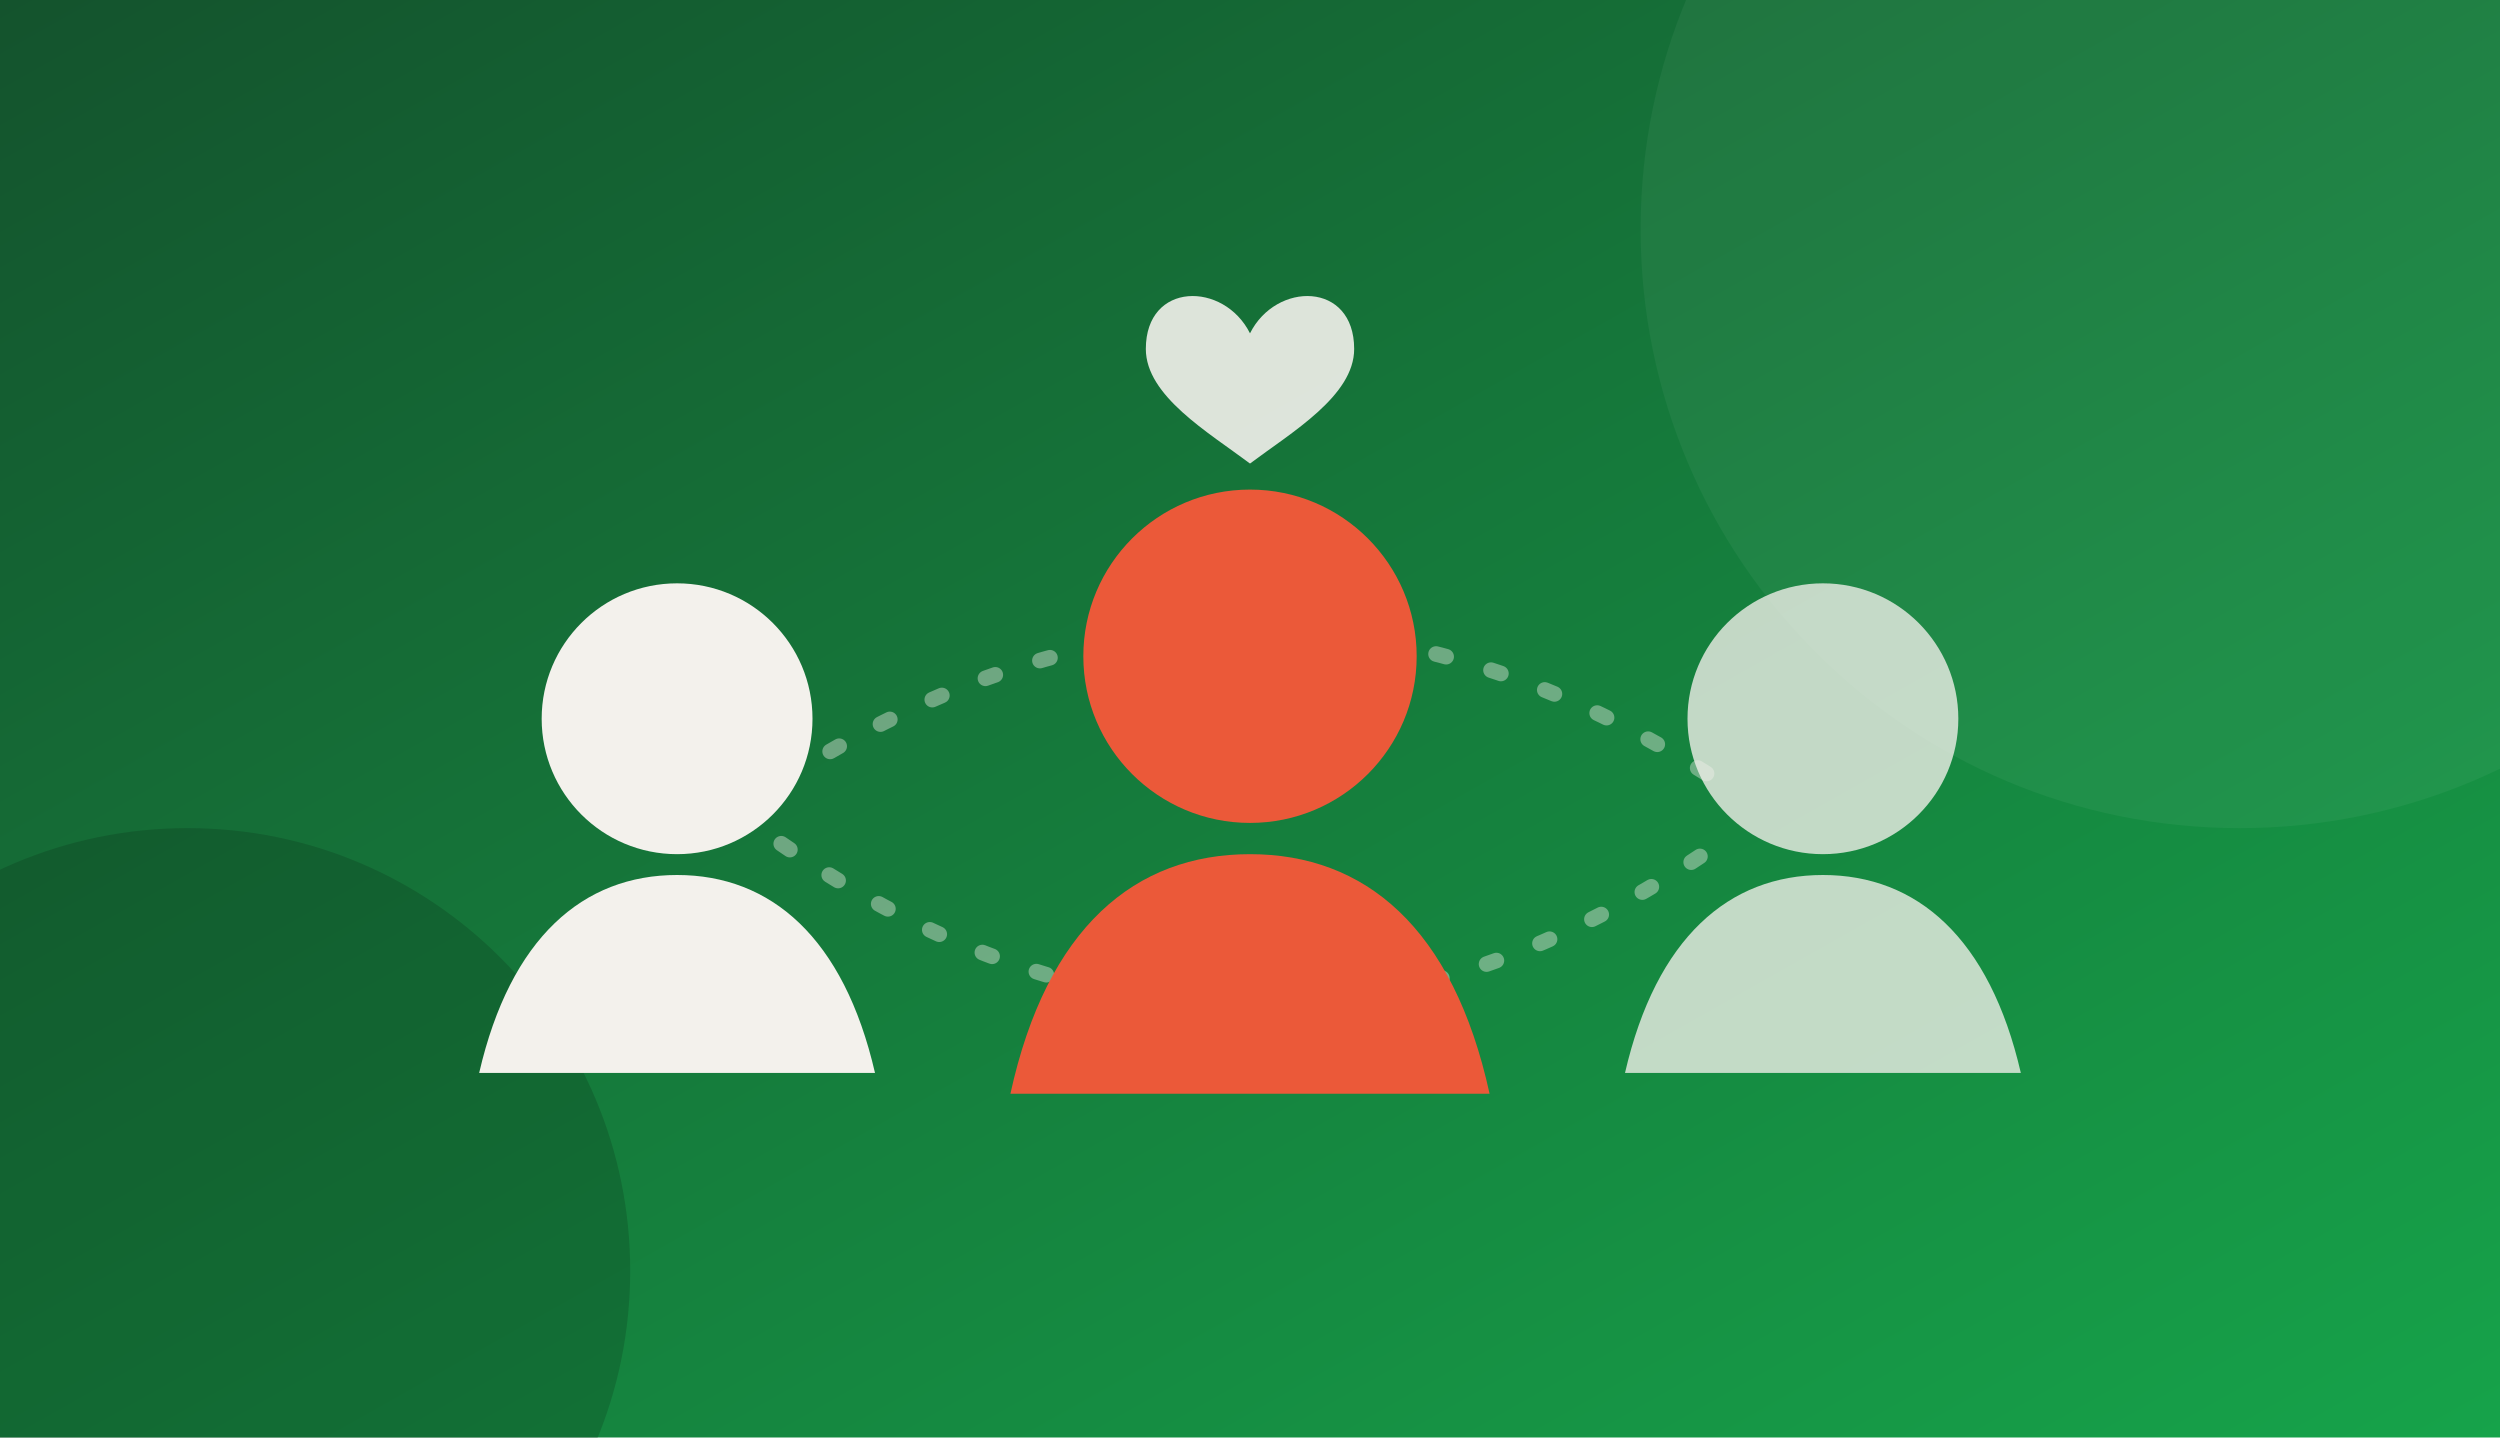
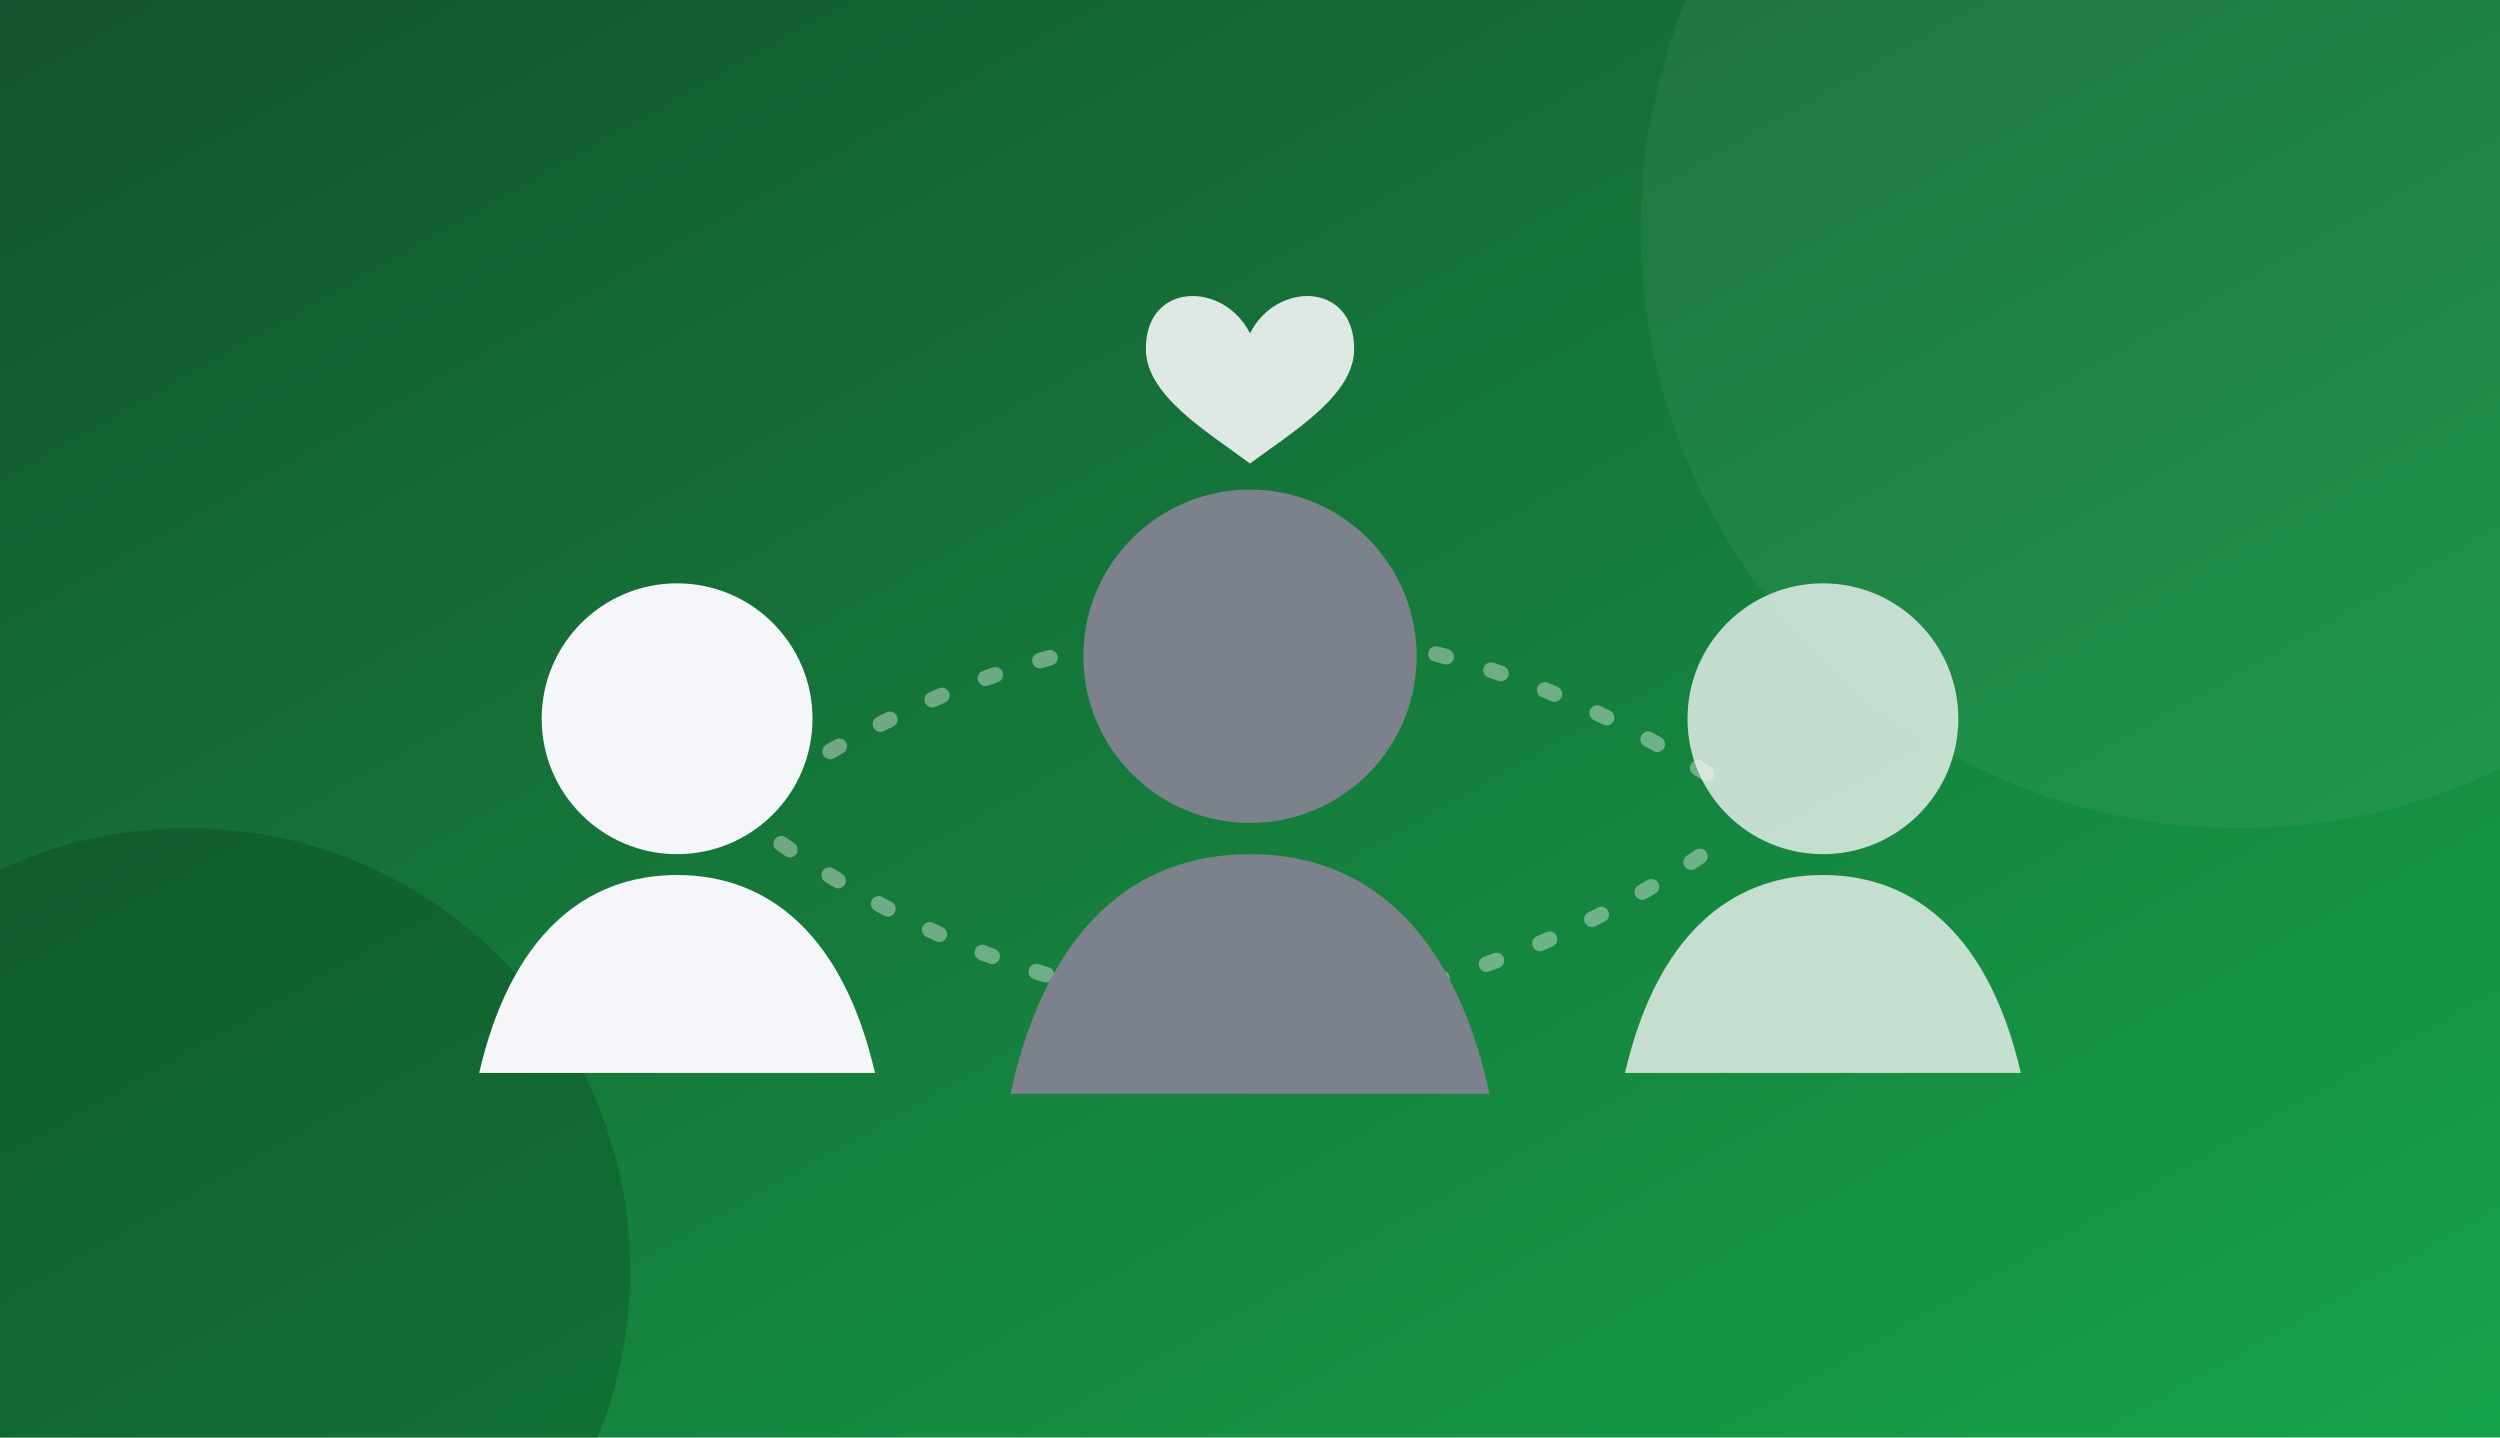
<svg xmlns="http://www.w3.org/2000/svg" viewBox="0 0 480 276" role="img" aria-label="">
  <defs>
    <linearGradient id="g" x1="0" y1="0" x2="1" y2="1">
      <stop offset="0" stop-color="#14532d" />
      <stop offset="1" stop-color="#16a34a" />
    </linearGradient>
  </defs>
  <rect width="480" height="276" fill="url(#g)" />
  <circle cx="430" cy="44" r="115" fill="rgba(255,255,255,.05)" />
  <circle cx="36" cy="244" r="85" fill="rgba(5,30,15,.2)" />
-   <path d="M150 150 Q240 92 330 150 M150 162 Q240 224 330 162" fill="none" stroke="rgba(243,241,236,.4)" stroke-width="3" stroke-dasharray="2 9" stroke-linecap="round" />
-   <circle cx="130" cy="138" r="26" fill="#f3f1ec" />
-   <path d="M92 206c6-26 20-38 38-38s32 12 38 38z" fill="#f3f1ec" />
-   <circle cx="240" cy="126" r="32" fill="#eb5939" />
-   <path d="M194 210c7-32 24-46 46-46s39 14 46 46z" fill="#eb5939" />
-   <circle cx="350" cy="138" r="26" fill="rgba(243,241,236,.78)" />
-   <path d="M312 206c6-26 20-38 38-38s32 12 38 38z" fill="rgba(243,241,236,.78)" />
-   <path d="M240 64c-5-10-20-10-20 3 0 9 12 16 20 22 8-6 20-13 20-22 0-13-15-13-20-3z" fill="rgba(243,241,236,.9)" />
+   <path d="M150 150 Q240 92 330 150 M150 162 Q240 224 330 162" fill="none" stroke="rgba(244,246,249,.4)" stroke-width="3" stroke-dasharray="2 9" stroke-linecap="round" />
+   <circle cx="130" cy="138" r="26" fill="#f4f6f9" />
+   <path d="M92 206c6-26 20-38 38-38s32 12 38 38z" fill="#f4f6f9" />
+   <circle cx="240" cy="126" r="32" fill="#7c828c" />
+   <path d="M194 210c7-32 24-46 46-46s39 14 46 46z" fill="#7c828c" />
+   <circle cx="350" cy="138" r="26" fill="rgba(244,246,249,.78)" />
+   <path d="M312 206c6-26 20-38 38-38s32 12 38 38z" fill="rgba(244,246,249,.78)" />
+   <path d="M240 64c-5-10-20-10-20 3 0 9 12 16 20 22 8-6 20-13 20-22 0-13-15-13-20-3z" fill="rgba(244,246,249,.9)" />
</svg>
